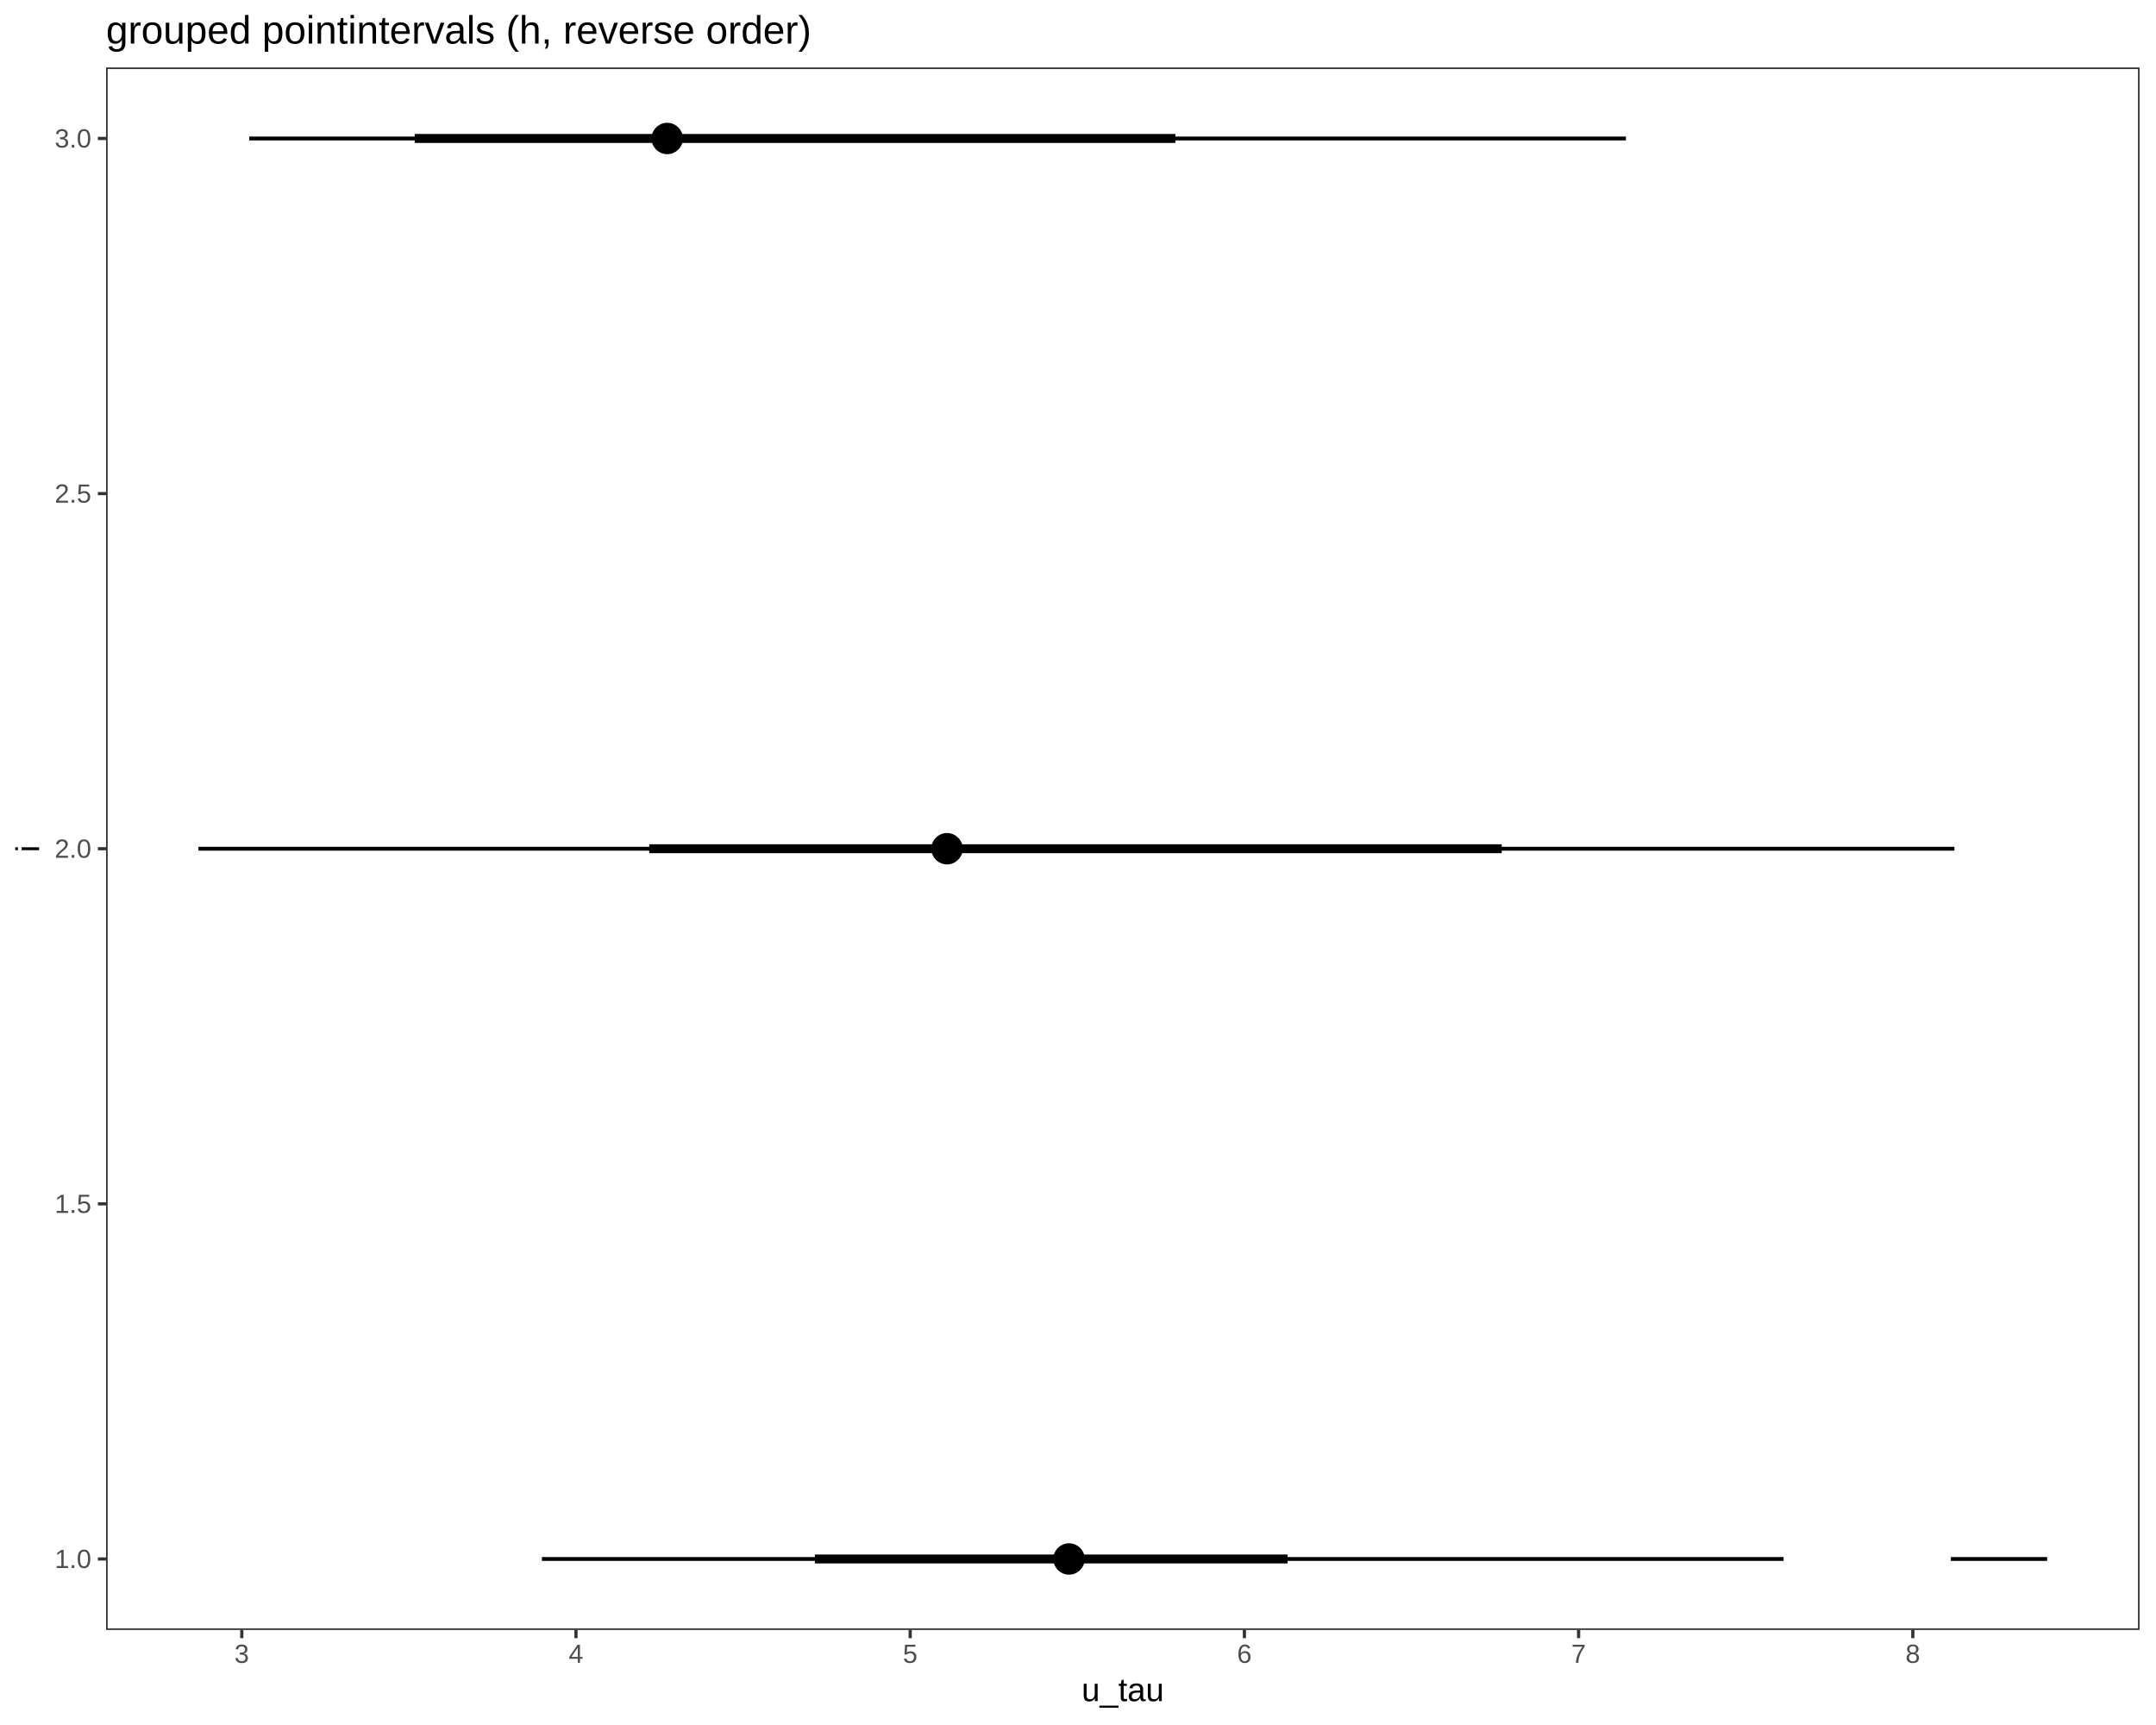
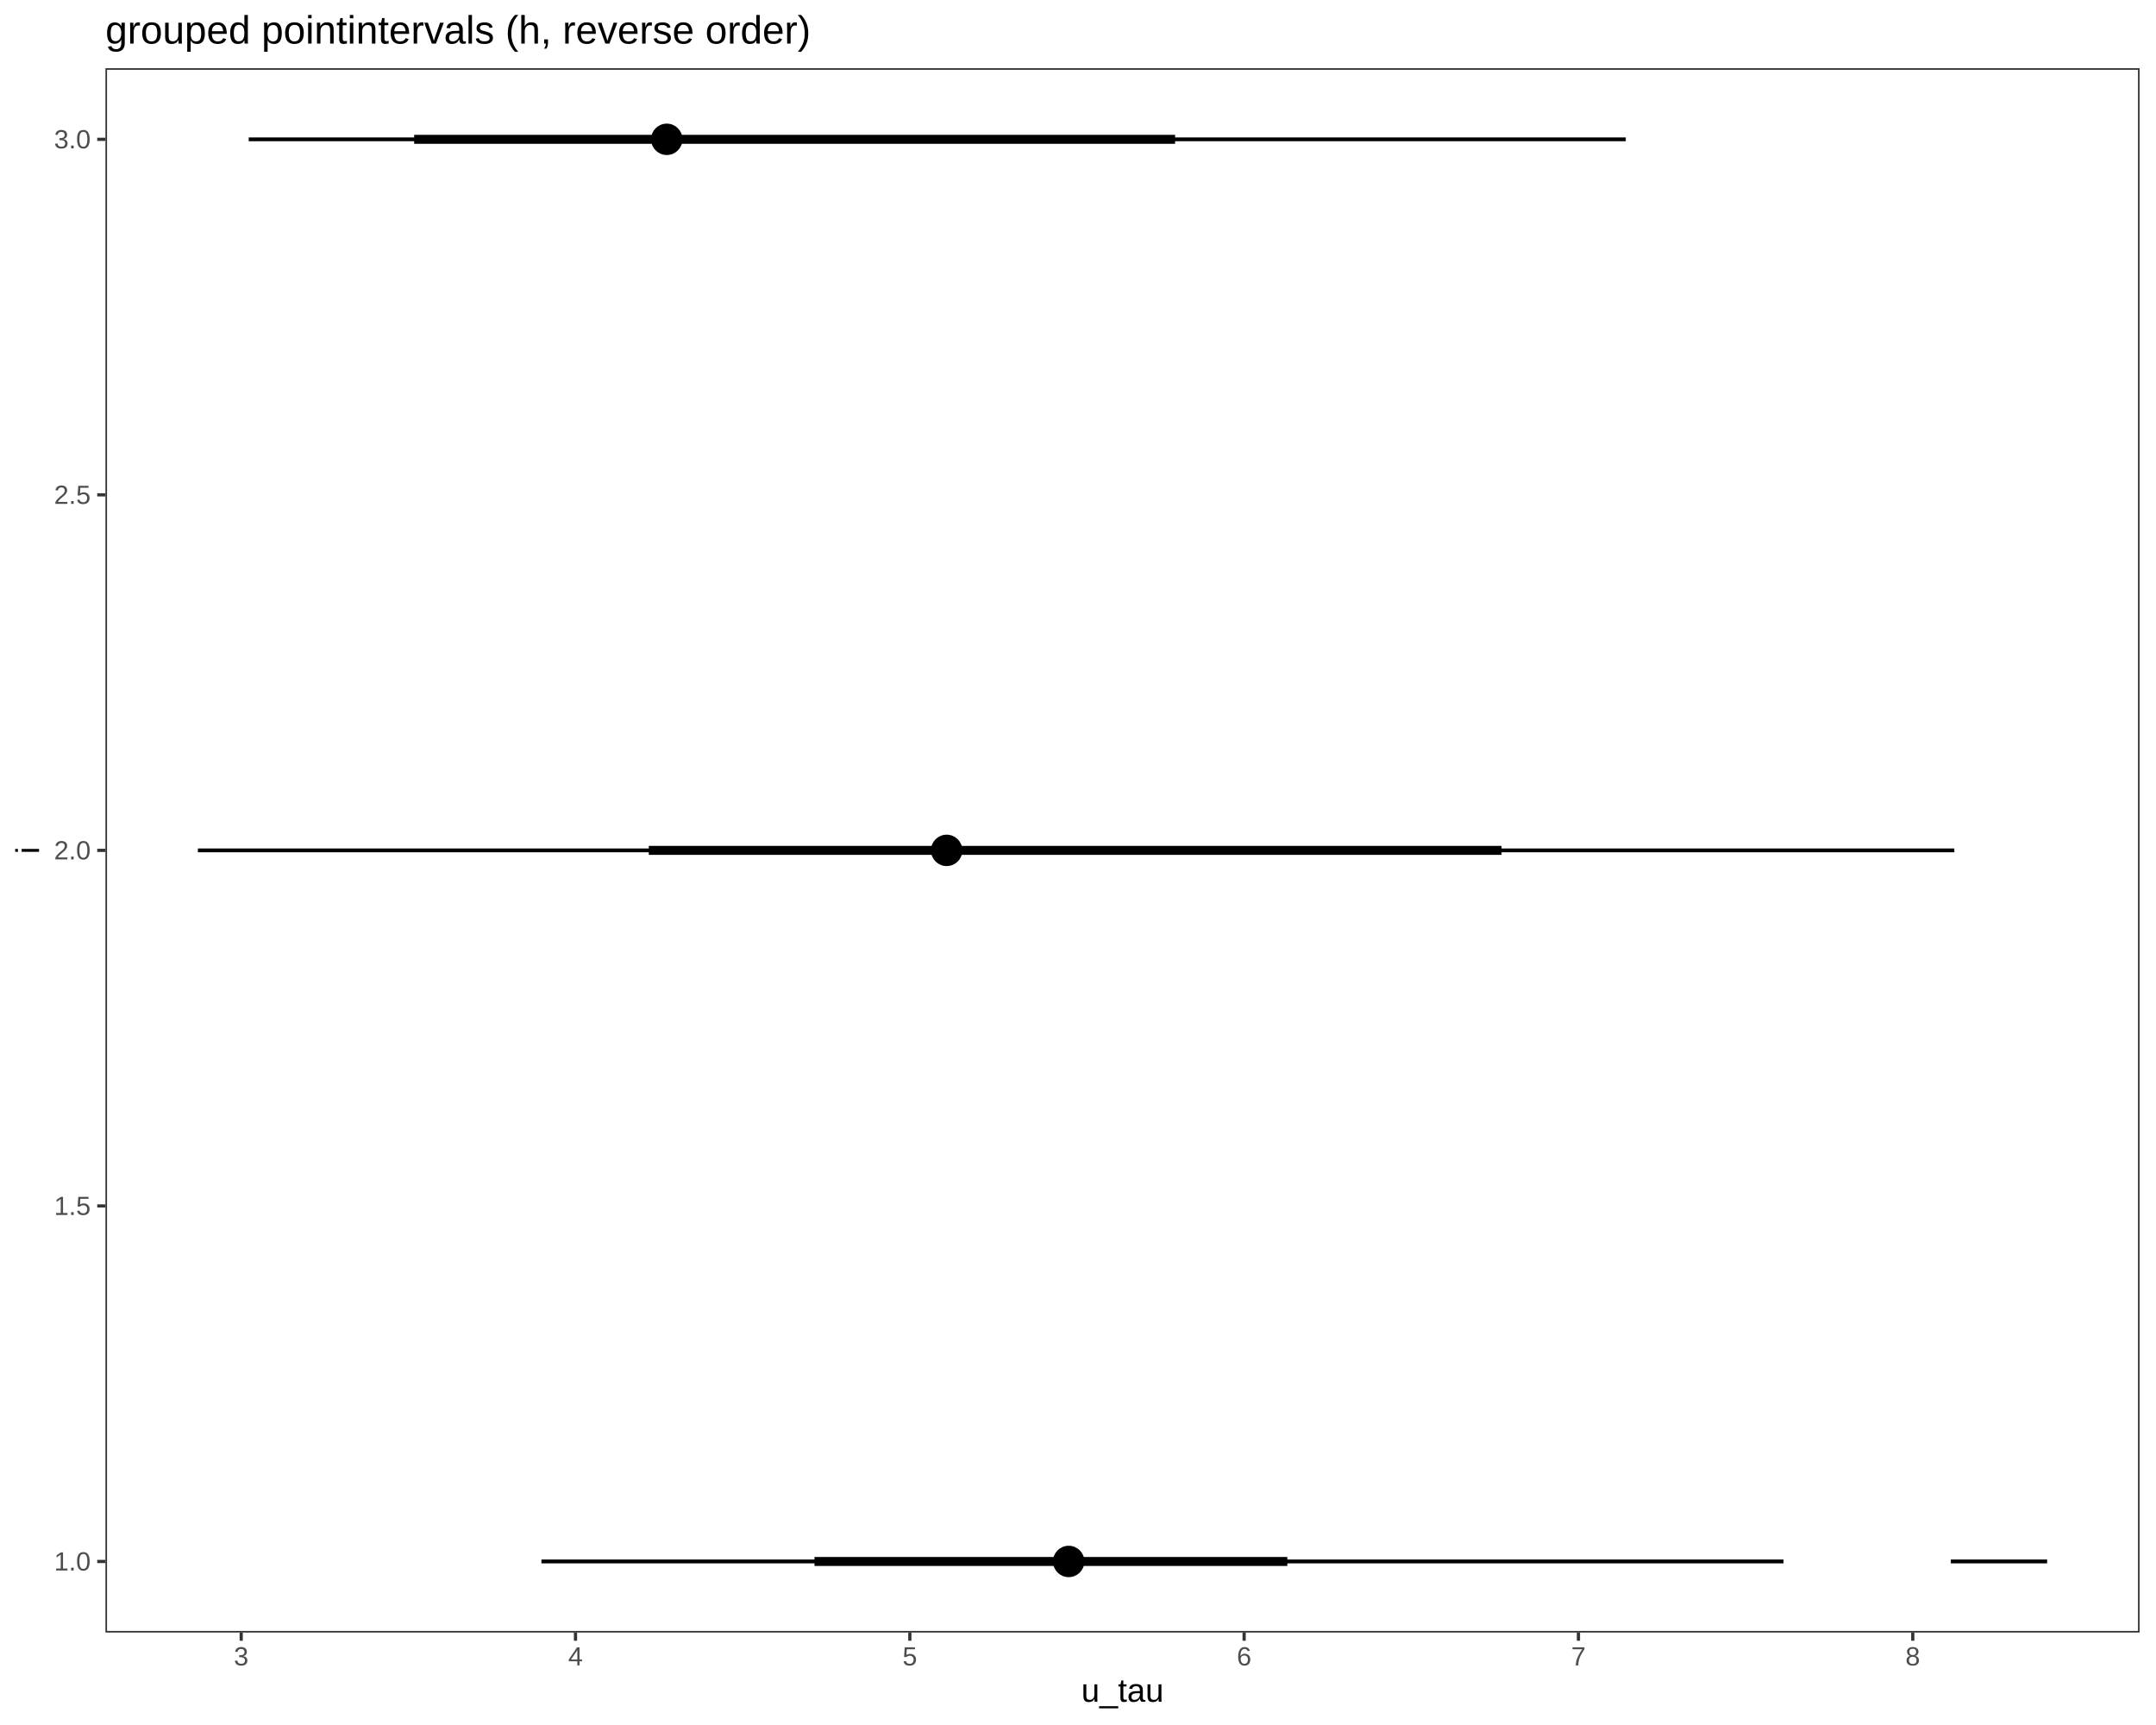
<svg xmlns="http://www.w3.org/2000/svg" viewBox="0 0 720.00 576.00">
  <defs>
    <style type="text/css">
    line, polyline, polygon, path, rect, circle {
      fill: none;
      stroke: #000000;
      stroke-linecap: round;
      stroke-linejoin: round;
      stroke-miterlimit: 10.00;
    }
  </style>
  </defs>
  <rect width="100%" height="100%" style="stroke: none; fill: #FFFFFF;" />
  <rect x="0.00" y="0.00" width="720.00" height="576.00" style="stroke-width: 1.07; stroke: #FFFFFF; fill: #FFFFFF;" />
  <defs>
-     <clipPath id="cpMzUuNDJ8NzE0LjUyfDU0NC4yN3wyMi41Mg==">
-       <rect x="35.42" y="22.52" width="679.10" height="521.75" />
+     <clipPath id="cpMzUuMjF8NzE0LjUyfDU0NS4xM3wyMi43Nw==">
+       <rect x="35.21" y="22.77" width="679.31" height="522.36" />
    </clipPath>
  </defs>
-   <rect x="35.42" y="22.52" width="679.10" height="521.75" style="stroke-width: 1.07; stroke: none; fill: #FFFFFF;" clip-path="url(#cpMzUuNDJ8NzE0LjUyfDU0NC4yN3wyMi41Mg==)" />
-   <line x1="272.13" y1="520.56" x2="430.00" y2="520.56" style="stroke-width: 2.99; stroke-linecap: butt;" clip-path="url(#cpMzUuNDJ8NzE0LjUyfDU0NC4yN3wyMi41Mg==)" />
-   <line x1="216.82" y1="283.40" x2="501.50" y2="283.40" style="stroke-width: 2.99; stroke-linecap: butt;" clip-path="url(#cpMzUuNDJ8NzE0LjUyfDU0NC4yN3wyMi41Mg==)" />
-   <line x1="138.49" y1="46.24" x2="392.53" y2="46.24" style="stroke-width: 2.99; stroke-linecap: butt;" clip-path="url(#cpMzUuNDJ8NzE0LjUyfDU0NC4yN3wyMi41Mg==)" />
-   <line x1="180.97" y1="520.56" x2="595.64" y2="520.56" style="stroke-width: 1.28; stroke-linecap: butt;" clip-path="url(#cpMzUuNDJ8NzE0LjUyfDU0NC4yN3wyMi41Mg==)" />
-   <line x1="651.49" y1="520.56" x2="683.65" y2="520.56" style="stroke-width: 1.28; stroke-linecap: butt;" clip-path="url(#cpMzUuNDJ8NzE0LjUyfDU0NC4yN3wyMi41Mg==)" />
-   <line x1="66.28" y1="283.40" x2="652.67" y2="283.40" style="stroke-width: 1.28; stroke-linecap: butt;" clip-path="url(#cpMzUuNDJ8NzE0LjUyfDU0NC4yN3wyMi41Mg==)" />
-   <line x1="83.24" y1="46.24" x2="542.98" y2="46.24" style="stroke-width: 1.28; stroke-linecap: butt;" clip-path="url(#cpMzUuNDJ8NzE0LjUyfDU0NC4yN3wyMi41Mg==)" />
-   <circle cx="357.00" cy="520.56" r="3.40pt" style="stroke-width: 1.42; fill: #000000;" clip-path="url(#cpMzUuNDJ8NzE0LjUyfDU0NC4yN3wyMi41Mg==)" />
-   <circle cx="316.26" cy="283.40" r="3.40pt" style="stroke-width: 1.42; fill: #000000;" clip-path="url(#cpMzUuNDJ8NzE0LjUyfDU0NC4yN3wyMi41Mg==)" />
-   <circle cx="222.82" cy="46.24" r="3.40pt" style="stroke-width: 1.42; fill: #000000;" clip-path="url(#cpMzUuNDJ8NzE0LjUyfDU0NC4yN3wyMi41Mg==)" />
-   <circle cx="357.00" cy="520.56" r="1.86pt" style="stroke-width: 1.42; fill: #000000;" clip-path="url(#cpMzUuNDJ8NzE0LjUyfDU0NC4yN3wyMi41Mg==)" />
-   <circle cx="357.00" cy="520.56" r="1.86pt" style="stroke-width: 1.42; fill: #000000;" clip-path="url(#cpMzUuNDJ8NzE0LjUyfDU0NC4yN3wyMi41Mg==)" />
-   <circle cx="316.26" cy="283.40" r="1.86pt" style="stroke-width: 1.42; fill: #000000;" clip-path="url(#cpMzUuNDJ8NzE0LjUyfDU0NC4yN3wyMi41Mg==)" />
-   <circle cx="222.82" cy="46.24" r="1.86pt" style="stroke-width: 1.42; fill: #000000;" clip-path="url(#cpMzUuNDJ8NzE0LjUyfDU0NC4yN3wyMi41Mg==)" />
-   <rect x="35.42" y="22.52" width="679.10" height="521.75" style="stroke-width: 1.07; stroke: #333333;" clip-path="url(#cpMzUuNDJ8NzE0LjUyfDU0NC4yN3wyMi41Mg==)" />
+   <rect x="35.21" y="22.77" width="679.31" height="522.36" style="stroke-width: 1.07; stroke: none; fill: #FFFFFF;" clip-path="url(#cpMzUuMjF8NzE0LjUyfDU0NS4xM3wyMi43Nw==)" />
+   <line x1="272.00" y1="521.39" x2="429.91" y2="521.39" style="stroke-width: 2.99; stroke-linecap: butt;" clip-path="url(#cpMzUuMjF8NzE0LjUyfDU0NS4xM3wyMi43Nw==)" />
+   <line x1="216.67" y1="283.95" x2="501.44" y2="283.95" style="stroke-width: 2.99; stroke-linecap: butt;" clip-path="url(#cpMzUuMjF8NzE0LjUyfDU0NS4xM3wyMi43Nw==)" />
+   <line x1="138.31" y1="46.52" x2="392.43" y2="46.52" style="stroke-width: 2.99; stroke-linecap: butt;" clip-path="url(#cpMzUuMjF8NzE0LjUyfDU0NS4xM3wyMi43Nw==)" />
+   <line x1="180.81" y1="521.39" x2="595.61" y2="521.39" style="stroke-width: 1.28; stroke-linecap: butt;" clip-path="url(#cpMzUuMjF8NzE0LjUyfDU0NS4xM3wyMi43Nw==)" />
+   <line x1="651.48" y1="521.39" x2="683.64" y2="521.39" style="stroke-width: 1.28; stroke-linecap: butt;" clip-path="url(#cpMzUuMjF8NzE0LjUyfDU0NS4xM3wyMi43Nw==)" />
+   <line x1="66.09" y1="283.95" x2="652.65" y2="283.95" style="stroke-width: 1.28; stroke-linecap: butt;" clip-path="url(#cpMzUuMjF8NzE0LjUyfDU0NS4xM3wyMi43Nw==)" />
+   <line x1="83.06" y1="46.52" x2="542.93" y2="46.52" style="stroke-width: 1.28; stroke-linecap: butt;" clip-path="url(#cpMzUuMjF8NzE0LjUyfDU0NS4xM3wyMi43Nw==)" />
+   <circle cx="356.89" cy="521.39" r="3.40pt" style="stroke-width: 1.42; fill: #000000;" clip-path="url(#cpMzUuMjF8NzE0LjUyfDU0NS4xM3wyMi43Nw==)" />
+   <circle cx="316.14" cy="283.95" r="3.40pt" style="stroke-width: 1.42; fill: #000000;" clip-path="url(#cpMzUuMjF8NzE0LjUyfDU0NS4xM3wyMi43Nw==)" />
+   <circle cx="222.67" cy="46.52" r="3.40pt" style="stroke-width: 1.42; fill: #000000;" clip-path="url(#cpMzUuMjF8NzE0LjUyfDU0NS4xM3wyMi43Nw==)" />
+   <circle cx="356.89" cy="521.39" r="1.86pt" style="stroke-width: 1.42; fill: #000000;" clip-path="url(#cpMzUuMjF8NzE0LjUyfDU0NS4xM3wyMi43Nw==)" />
+   <circle cx="356.89" cy="521.39" r="1.86pt" style="stroke-width: 1.42; fill: #000000;" clip-path="url(#cpMzUuMjF8NzE0LjUyfDU0NS4xM3wyMi43Nw==)" />
+   <circle cx="316.14" cy="283.95" r="1.86pt" style="stroke-width: 1.42; fill: #000000;" clip-path="url(#cpMzUuMjF8NzE0LjUyfDU0NS4xM3wyMi43Nw==)" />
+   <circle cx="222.67" cy="46.52" r="1.86pt" style="stroke-width: 1.42; fill: #000000;" clip-path="url(#cpMzUuMjF8NzE0LjUyfDU0NS4xM3wyMi43Nw==)" />
+   <rect x="35.21" y="22.77" width="679.31" height="522.36" style="stroke-width: 1.07; stroke: #333333;" clip-path="url(#cpMzUuMjF8NzE0LjUyfDU0NS4xM3wyMi43Nw==)" />
  <defs>
    <clipPath id="cpMC4wMHw3MjAuMDB8NTc2LjAwfDAuMDA=">
      <rect x="0.00" y="0.00" width="720.00" height="576.00" />
    </clipPath>
  </defs>
  <g clip-path="url(#cpMC4wMHw3MjAuMDB8NTc2LjAwfDAuMDA=)">
-     <text x="18.27" y="523.58" style="font-size: 8.80px; fill: #4D4D4D; font-family: Liberation Sans;" textLength="12.22px" lengthAdjust="spacingAndGlyphs">1.0</text>
+     <text x="18.06" y="524.41" style="font-size: 8.80px; fill: #4D4D4D; font-family: Liberation Sans;" textLength="12.22px" lengthAdjust="spacingAndGlyphs">1.0</text>
  </g>
  <g clip-path="url(#cpMC4wMHw3MjAuMDB8NTc2LjAwfDAuMDA=)">
-     <text x="18.27" y="405.00" style="font-size: 8.80px; fill: #4D4D4D; font-family: Liberation Sans;" textLength="12.22px" lengthAdjust="spacingAndGlyphs">1.5</text>
+     <text x="18.06" y="405.69" style="font-size: 8.80px; fill: #4D4D4D; font-family: Liberation Sans;" textLength="12.22px" lengthAdjust="spacingAndGlyphs">1.5</text>
  </g>
  <g clip-path="url(#cpMC4wMHw3MjAuMDB8NTc2LjAwfDAuMDA=)">
-     <text x="18.27" y="286.42" style="font-size: 8.80px; fill: #4D4D4D; font-family: Liberation Sans;" textLength="12.22px" lengthAdjust="spacingAndGlyphs">2.0</text>
+     <text x="18.06" y="286.97" style="font-size: 8.80px; fill: #4D4D4D; font-family: Liberation Sans;" textLength="12.22px" lengthAdjust="spacingAndGlyphs">2.0</text>
  </g>
  <g clip-path="url(#cpMC4wMHw3MjAuMDB8NTc2LjAwfDAuMDA=)">
-     <text x="18.27" y="167.84" style="font-size: 8.80px; fill: #4D4D4D; font-family: Liberation Sans;" textLength="12.22px" lengthAdjust="spacingAndGlyphs">2.5</text>
+     <text x="18.06" y="168.26" style="font-size: 8.80px; fill: #4D4D4D; font-family: Liberation Sans;" textLength="12.22px" lengthAdjust="spacingAndGlyphs">2.5</text>
  </g>
  <g clip-path="url(#cpMC4wMHw3MjAuMDB8NTc2LjAwfDAuMDA=)">
-     <text x="18.27" y="49.26" style="font-size: 8.80px; fill: #4D4D4D; font-family: Liberation Sans;" textLength="12.22px" lengthAdjust="spacingAndGlyphs">3.0</text>
+     <text x="18.06" y="49.54" style="font-size: 8.80px; fill: #4D4D4D; font-family: Liberation Sans;" textLength="12.22px" lengthAdjust="spacingAndGlyphs">3.0</text>
  </g>
-   <polyline points="32.68,520.56 35.42,520.56 " style="stroke-width: 1.07; stroke: #333333; stroke-linecap: butt;" clip-path="url(#cpMC4wMHw3MjAuMDB8NTc2LjAwfDAuMDA=)" />
-   <polyline points="32.68,401.98 35.42,401.98 " style="stroke-width: 1.07; stroke: #333333; stroke-linecap: butt;" clip-path="url(#cpMC4wMHw3MjAuMDB8NTc2LjAwfDAuMDA=)" />
-   <polyline points="32.68,283.40 35.42,283.40 " style="stroke-width: 1.07; stroke: #333333; stroke-linecap: butt;" clip-path="url(#cpMC4wMHw3MjAuMDB8NTc2LjAwfDAuMDA=)" />
-   <polyline points="32.68,164.82 35.42,164.82 " style="stroke-width: 1.07; stroke: #333333; stroke-linecap: butt;" clip-path="url(#cpMC4wMHw3MjAuMDB8NTc2LjAwfDAuMDA=)" />
-   <polyline points="32.68,46.24 35.42,46.24 " style="stroke-width: 1.07; stroke: #333333; stroke-linecap: butt;" clip-path="url(#cpMC4wMHw3MjAuMDB8NTc2LjAwfDAuMDA=)" />
-   <polyline points="80.74,547.01 80.74,544.27 " style="stroke-width: 1.07; stroke: #333333; stroke-linecap: butt;" clip-path="url(#cpMC4wMHw3MjAuMDB8NTc2LjAwfDAuMDA=)" />
-   <polyline points="192.35,547.01 192.35,544.27 " style="stroke-width: 1.07; stroke: #333333; stroke-linecap: butt;" clip-path="url(#cpMC4wMHw3MjAuMDB8NTc2LjAwfDAuMDA=)" />
-   <polyline points="303.96,547.01 303.96,544.27 " style="stroke-width: 1.07; stroke: #333333; stroke-linecap: butt;" clip-path="url(#cpMC4wMHw3MjAuMDB8NTc2LjAwfDAuMDA=)" />
-   <polyline points="415.57,547.01 415.57,544.27 " style="stroke-width: 1.07; stroke: #333333; stroke-linecap: butt;" clip-path="url(#cpMC4wMHw3MjAuMDB8NTc2LjAwfDAuMDA=)" />
-   <polyline points="527.18,547.01 527.18,544.27 " style="stroke-width: 1.07; stroke: #333333; stroke-linecap: butt;" clip-path="url(#cpMC4wMHw3MjAuMDB8NTc2LjAwfDAuMDA=)" />
-   <polyline points="638.79,547.01 638.79,544.27 " style="stroke-width: 1.07; stroke: #333333; stroke-linecap: butt;" clip-path="url(#cpMC4wMHw3MjAuMDB8NTc2LjAwfDAuMDA=)" />
+   <polyline points="32.47,521.39 35.21,521.39 " style="stroke-width: 1.07; stroke: #333333; stroke-linecap: butt;" clip-path="url(#cpMC4wMHw3MjAuMDB8NTc2LjAwfDAuMDA=)" />
+   <polyline points="32.47,402.67 35.21,402.67 " style="stroke-width: 1.07; stroke: #333333; stroke-linecap: butt;" clip-path="url(#cpMC4wMHw3MjAuMDB8NTc2LjAwfDAuMDA=)" />
+   <polyline points="32.47,283.95 35.21,283.95 " style="stroke-width: 1.07; stroke: #333333; stroke-linecap: butt;" clip-path="url(#cpMC4wMHw3MjAuMDB8NTc2LjAwfDAuMDA=)" />
+   <polyline points="32.47,165.23 35.21,165.23 " style="stroke-width: 1.07; stroke: #333333; stroke-linecap: butt;" clip-path="url(#cpMC4wMHw3MjAuMDB8NTc2LjAwfDAuMDA=)" />
+   <polyline points="32.47,46.52 35.21,46.52 " style="stroke-width: 1.07; stroke: #333333; stroke-linecap: butt;" clip-path="url(#cpMC4wMHw3MjAuMDB8NTc2LjAwfDAuMDA=)" />
+   <polyline points="80.55,547.87 80.55,545.13 " style="stroke-width: 1.07; stroke: #333333; stroke-linecap: butt;" clip-path="url(#cpMC4wMHw3MjAuMDB8NTc2LjAwfDAuMDA=)" />
+   <polyline points="192.19,547.87 192.19,545.13 " style="stroke-width: 1.07; stroke: #333333; stroke-linecap: butt;" clip-path="url(#cpMC4wMHw3MjAuMDB8NTc2LjAwfDAuMDA=)" />
+   <polyline points="303.84,547.87 303.84,545.13 " style="stroke-width: 1.07; stroke: #333333; stroke-linecap: butt;" clip-path="url(#cpMC4wMHw3MjAuMDB8NTc2LjAwfDAuMDA=)" />
+   <polyline points="415.48,547.87 415.48,545.13 " style="stroke-width: 1.07; stroke: #333333; stroke-linecap: butt;" clip-path="url(#cpMC4wMHw3MjAuMDB8NTc2LjAwfDAuMDA=)" />
+   <polyline points="527.12,547.87 527.12,545.13 " style="stroke-width: 1.07; stroke: #333333; stroke-linecap: butt;" clip-path="url(#cpMC4wMHw3MjAuMDB8NTc2LjAwfDAuMDA=)" />
+   <polyline points="638.77,547.87 638.77,545.13 " style="stroke-width: 1.07; stroke: #333333; stroke-linecap: butt;" clip-path="url(#cpMC4wMHw3MjAuMDB8NTc2LjAwfDAuMDA=)" />
  <g clip-path="url(#cpMC4wMHw3MjAuMDB8NTc2LjAwfDAuMDA=)">
-     <text x="78.29" y="555.25" style="font-size: 8.80px; fill: #4D4D4D; font-family: Liberation Sans;" textLength="4.89px" lengthAdjust="spacingAndGlyphs">3</text>
+     <text x="78.10" y="556.11" style="font-size: 8.80px; fill: #4D4D4D; font-family: Liberation Sans;" textLength="4.89px" lengthAdjust="spacingAndGlyphs">3</text>
  </g>
  <g clip-path="url(#cpMC4wMHw3MjAuMDB8NTc2LjAwfDAuMDA=)">
-     <text x="189.90" y="555.25" style="font-size: 8.80px; fill: #4D4D4D; font-family: Liberation Sans;" textLength="4.89px" lengthAdjust="spacingAndGlyphs">4</text>
+     <text x="189.75" y="556.11" style="font-size: 8.80px; fill: #4D4D4D; font-family: Liberation Sans;" textLength="4.89px" lengthAdjust="spacingAndGlyphs">4</text>
  </g>
  <g clip-path="url(#cpMC4wMHw3MjAuMDB8NTc2LjAwfDAuMDA=)">
-     <text x="301.51" y="555.25" style="font-size: 8.80px; fill: #4D4D4D; font-family: Liberation Sans;" textLength="4.89px" lengthAdjust="spacingAndGlyphs">5</text>
+     <text x="301.39" y="556.11" style="font-size: 8.80px; fill: #4D4D4D; font-family: Liberation Sans;" textLength="4.89px" lengthAdjust="spacingAndGlyphs">5</text>
  </g>
  <g clip-path="url(#cpMC4wMHw3MjAuMDB8NTc2LjAwfDAuMDA=)">
-     <text x="413.12" y="555.25" style="font-size: 8.80px; fill: #4D4D4D; font-family: Liberation Sans;" textLength="4.89px" lengthAdjust="spacingAndGlyphs">6</text>
+     <text x="413.03" y="556.11" style="font-size: 8.80px; fill: #4D4D4D; font-family: Liberation Sans;" textLength="4.89px" lengthAdjust="spacingAndGlyphs">6</text>
  </g>
  <g clip-path="url(#cpMC4wMHw3MjAuMDB8NTc2LjAwfDAuMDA=)">
-     <text x="524.73" y="555.25" style="font-size: 8.80px; fill: #4D4D4D; font-family: Liberation Sans;" textLength="4.89px" lengthAdjust="spacingAndGlyphs">7</text>
+     <text x="524.68" y="556.11" style="font-size: 8.80px; fill: #4D4D4D; font-family: Liberation Sans;" textLength="4.89px" lengthAdjust="spacingAndGlyphs">7</text>
  </g>
  <g clip-path="url(#cpMC4wMHw3MjAuMDB8NTc2LjAwfDAuMDA=)">
-     <text x="636.34" y="555.25" style="font-size: 8.80px; fill: #4D4D4D; font-family: Liberation Sans;" textLength="4.89px" lengthAdjust="spacingAndGlyphs">8</text>
+     <text x="636.32" y="556.11" style="font-size: 8.80px; fill: #4D4D4D; font-family: Liberation Sans;" textLength="4.89px" lengthAdjust="spacingAndGlyphs">8</text>
  </g>
  <g clip-path="url(#cpMC4wMHw3MjAuMDB8NTc2LjAwfDAuMDA=)">
-     <text x="361.19" y="568.04" style="font-size: 11.00px; font-family: Liberation Sans;" textLength="27.56px" lengthAdjust="spacingAndGlyphs">u_tau</text>
+     <text x="361.09" y="568.24" style="font-size: 11.00px; font-family: Liberation Sans;" textLength="27.56px" lengthAdjust="spacingAndGlyphs">u_tau</text>
  </g>
  <g clip-path="url(#cpMC4wMHw3MjAuMDB8NTc2LjAwfDAuMDA=)">
-     <text transform="translate(13.04,284.62) rotate(-90)" style="font-size: 11.00px; font-family: Liberation Sans;" textLength="2.44px" lengthAdjust="spacingAndGlyphs">i</text>
+     <text transform="translate(13.04,285.17) rotate(-90)" style="font-size: 11.00px; font-family: Liberation Sans;" textLength="2.44px" lengthAdjust="spacingAndGlyphs">i</text>
  </g>
  <g clip-path="url(#cpMC4wMHw3MjAuMDB8NTc2LjAwfDAuMDA=)">
-     <text x="35.42" y="14.56" style="font-size: 13.20px; font-family: Liberation Sans;" textLength="235.14px" lengthAdjust="spacingAndGlyphs">grouped pointintervals (h, reverse order)</text>
+     <text x="35.21" y="14.56" style="font-size: 13.20px; font-family: Liberation Sans;" textLength="235.14px" lengthAdjust="spacingAndGlyphs">grouped pointintervals (h, reverse order)</text>
  </g>
</svg>
